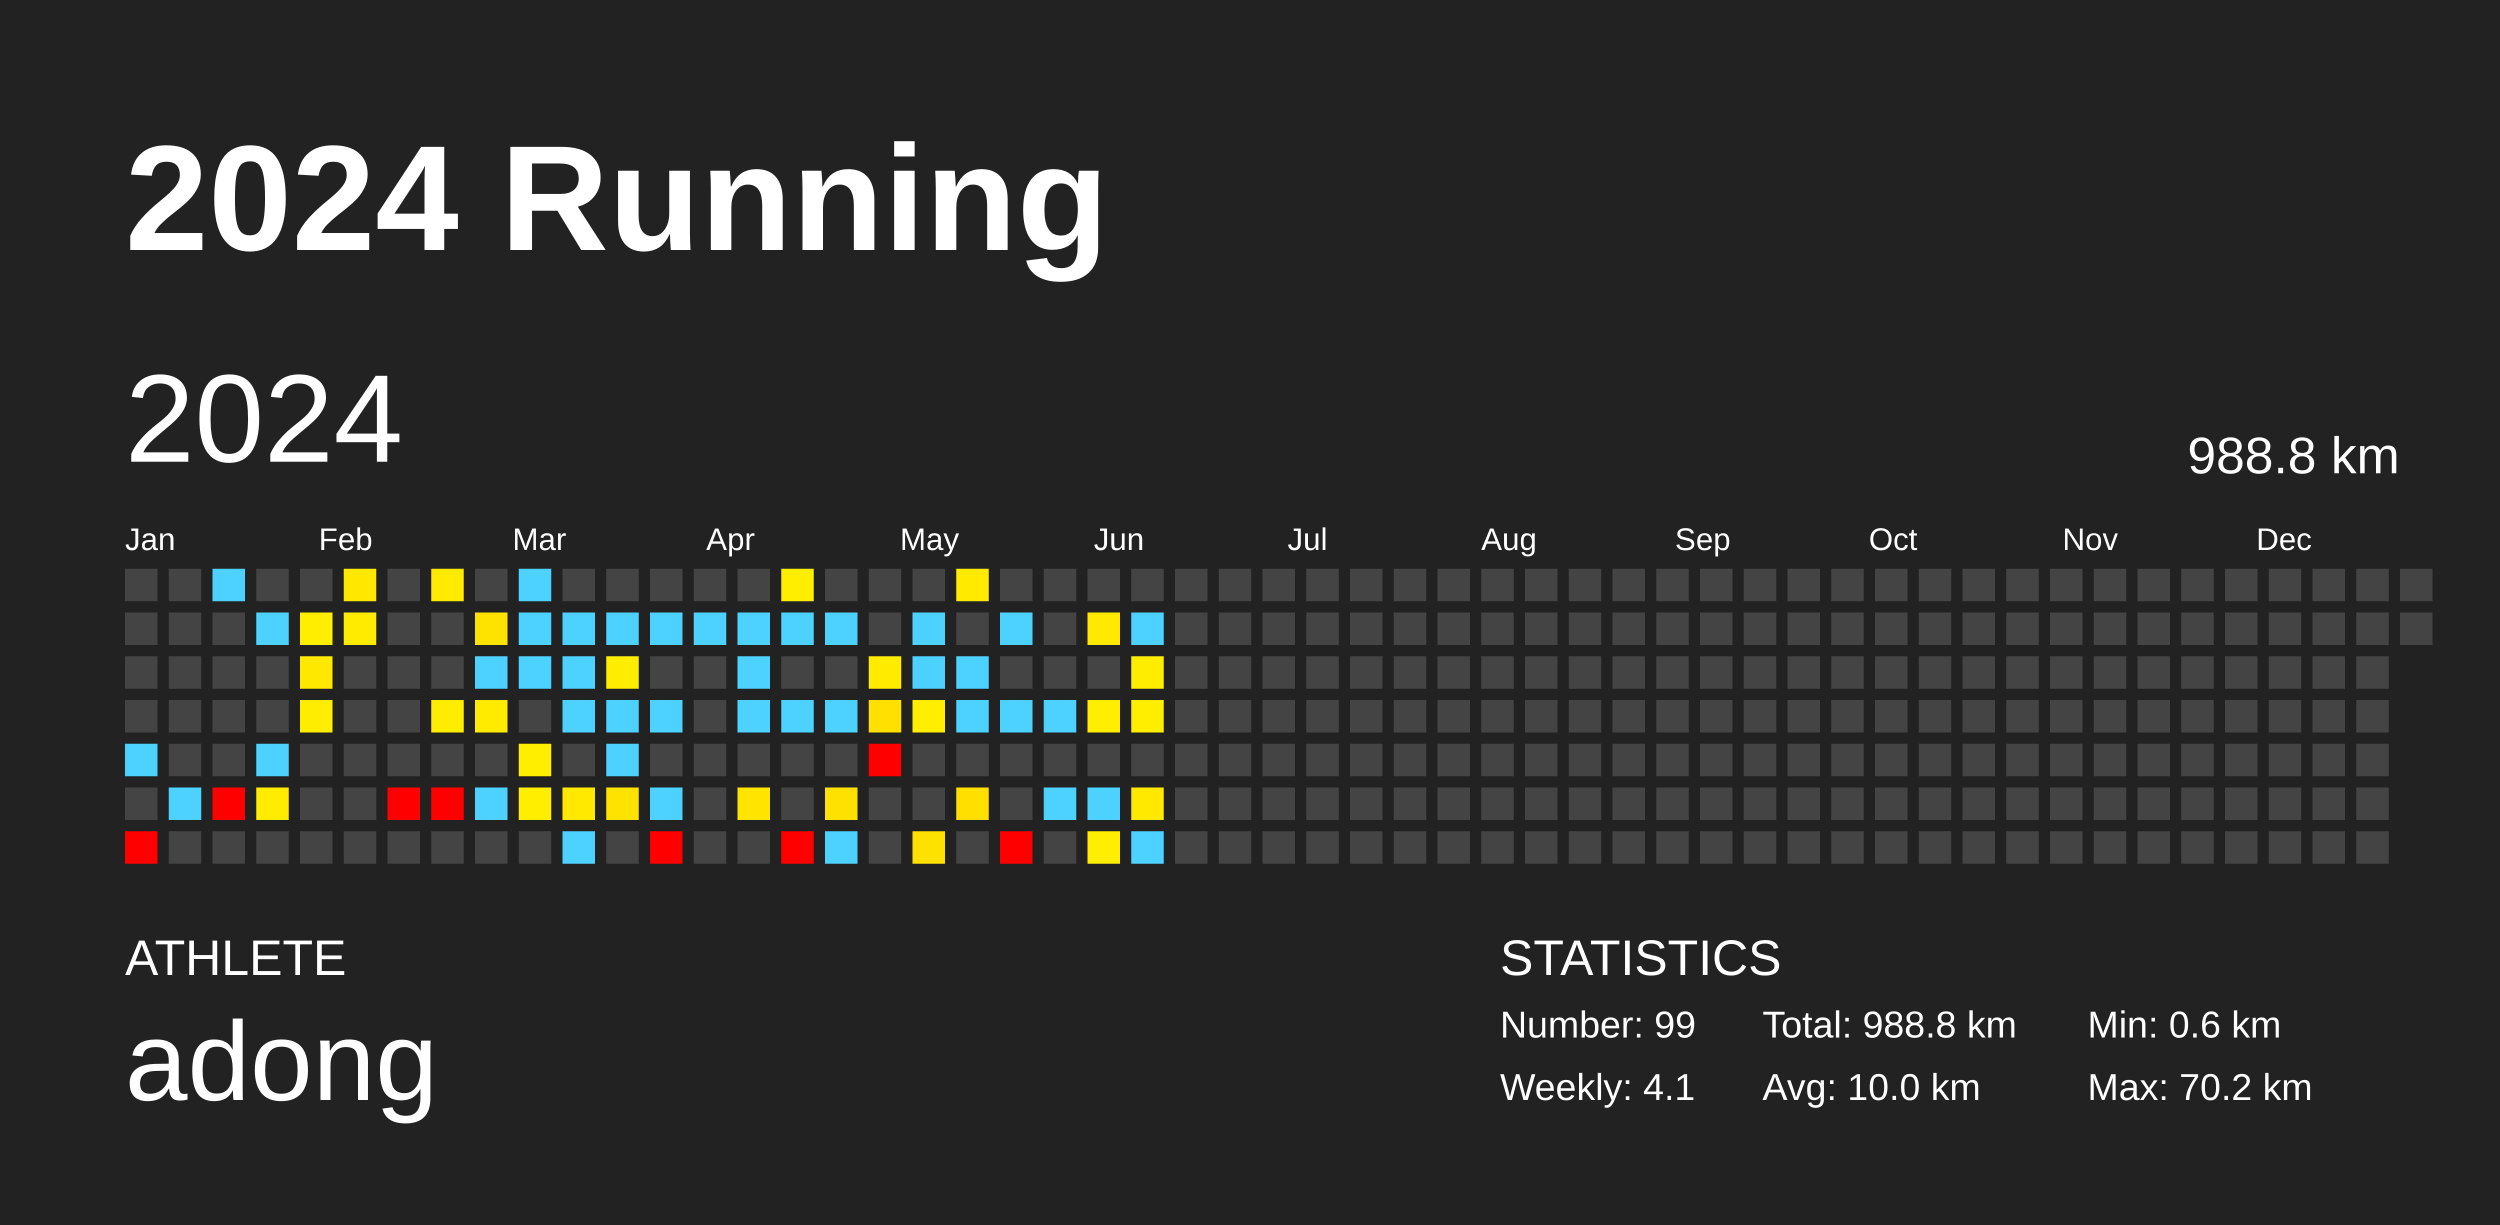
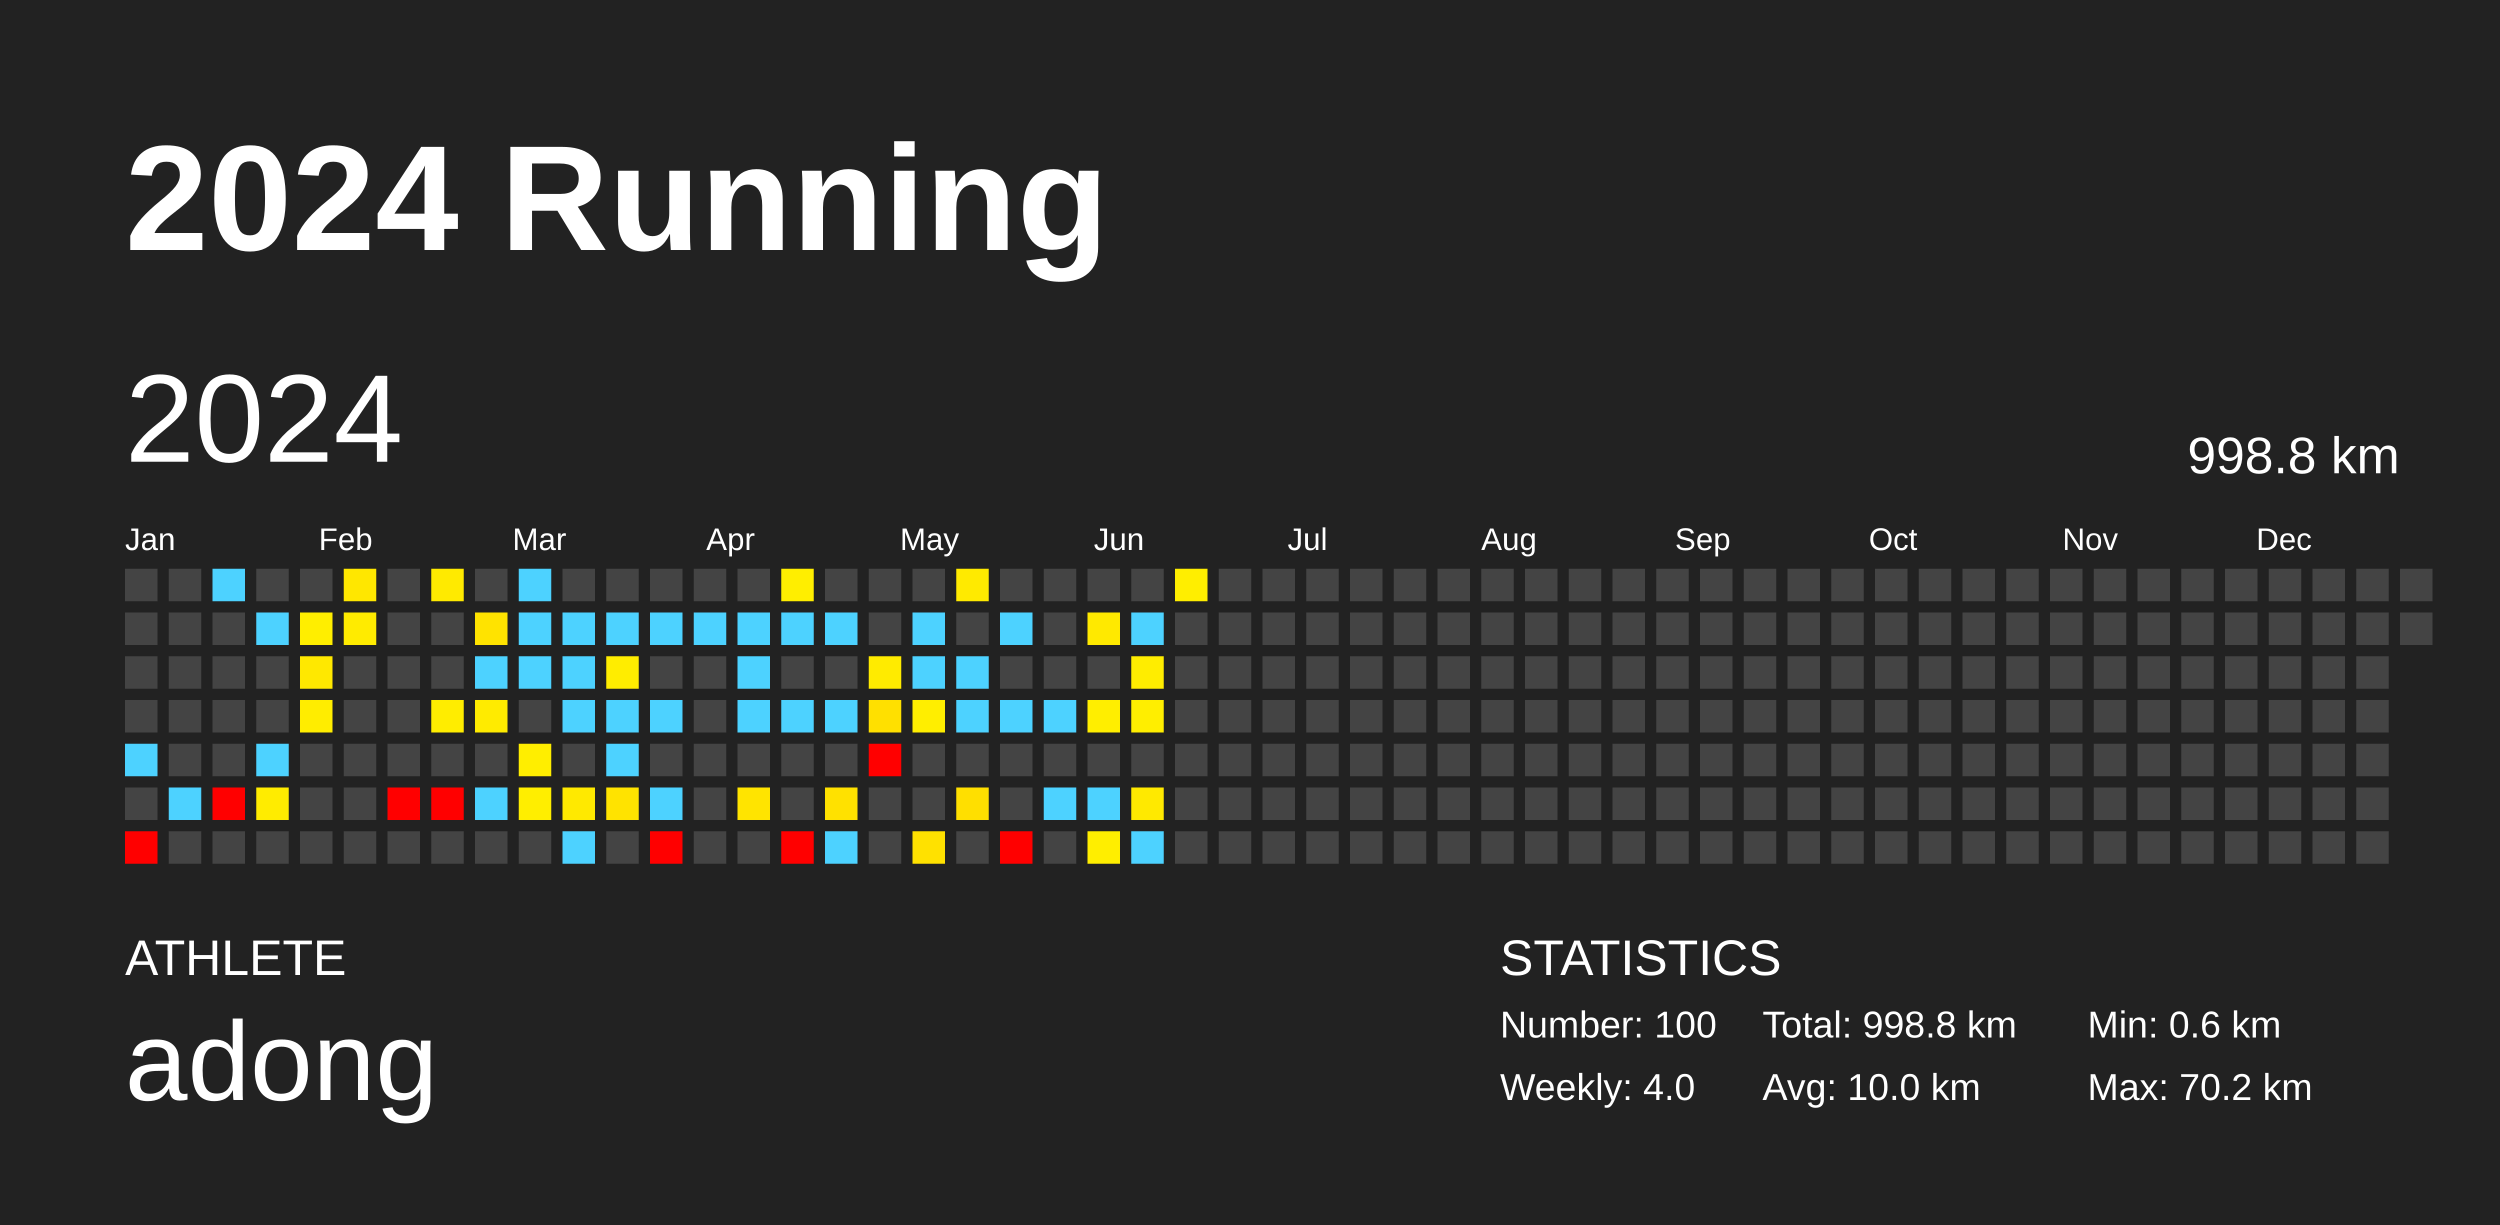
<svg xmlns="http://www.w3.org/2000/svg" baseProfile="full" height="98mm" version="1.1" viewBox="0,0,200,98" width="200mm">
  <defs />
  <rect fill="#222222" height="98" width="200" x="0" y="0" />
  <text fill="#FFFFFF" style="font-size:12px; font-family:Arial; font-weight:bold;" x="10" y="20">2024 Running</text>
  <text fill="#FFFFFF" style="font-size:4px; font-family:Arial" x="10" y="78">ATHLETE</text>
  <text fill="#FFFFFF" style="font-size:9px; font-family:Arial" x="10" y="88">adong</text>
  <text fill="#FFFFFF" style="font-size:4px; font-family:Arial" x="120" y="78">STATISTICS</text>
-   <text fill="#FFFFFF" style="font-size:3px; font-family:Arial" x="120" y="83">Number: 99</text>
-   <text fill="#FFFFFF" style="font-size:3px; font-family:Arial" x="120" y="88">Weekly: 4.1</text>
-   <text fill="#FFFFFF" style="font-size:3px; font-family:Arial" x="141" y="83">Total: 988.8 km</text>
+   <text fill="#FFFFFF" style="font-size:3px; font-family:Arial" x="120" y="83">Number: 100</text>
+   <text fill="#FFFFFF" style="font-size:3px; font-family:Arial" x="120" y="88">Weekly: 4.0</text>
+   <text fill="#FFFFFF" style="font-size:3px; font-family:Arial" x="141" y="83">Total: 998.8 km</text>
  <text fill="#FFFFFF" style="font-size:3px; font-family:Arial" x="141" y="88">Avg: 10.0 km</text>
  <text fill="#FFFFFF" style="font-size:3px; font-family:Arial" x="167" y="83">Min: 0.6 km</text>
  <text fill="#FFFFFF" style="font-size:3px; font-family:Arial" x="167" y="88">Max: 70.2 km</text>
  <text dominant-baseline="hanging" fill="#FFFFFF" style="font-size:10.0px; font-family:Arial;" x="10" y="30">2024</text>
-   <text dominant-baseline="hanging" fill="#FFFFFF" style="font-size:4.125px; font-family:Arial;" x="175" y="35">988.8 km</text>
+   <text dominant-baseline="hanging" fill="#FFFFFF" style="font-size:4.125px; font-family:Arial;" x="175" y="35">998.8 km</text>
  <text fill="#FFFFFF" style="font-size:2.5px; font-family:Arial" x="10.0" y="44">Jan</text>
  <text fill="#FFFFFF" style="font-size:2.5px; font-family:Arial" x="25.5" y="44">Feb</text>
  <text fill="#FFFFFF" style="font-size:2.5px; font-family:Arial" x="41.0" y="44">Mar</text>
  <text fill="#FFFFFF" style="font-size:2.5px; font-family:Arial" x="56.5" y="44">Apr</text>
  <text fill="#FFFFFF" style="font-size:2.5px; font-family:Arial" x="72.0" y="44">May</text>
  <text fill="#FFFFFF" style="font-size:2.5px; font-family:Arial" x="87.5" y="44">Jun</text>
  <text fill="#FFFFFF" style="font-size:2.5px; font-family:Arial" x="103.0" y="44">Jul</text>
  <text fill="#FFFFFF" style="font-size:2.5px; font-family:Arial" x="118.5" y="44">Aug</text>
  <text fill="#FFFFFF" style="font-size:2.5px; font-family:Arial" x="134.0" y="44">Sep</text>
  <text fill="#FFFFFF" style="font-size:2.5px; font-family:Arial" x="149.5" y="44">Oct</text>
  <text fill="#FFFFFF" style="font-size:2.5px; font-family:Arial" x="165.0" y="44">Nov</text>
  <text fill="#FFFFFF" style="font-size:2.5px; font-family:Arial" x="180.5" y="44">Dec</text>
  <rect fill="#444444" height="2.6" width="2.6" x="10.0" y="45.5" />
  <rect fill="#444444" height="2.6" width="2.6" x="10.0" y="49.0" />
  <rect fill="#444444" height="2.6" width="2.6" x="10.0" y="52.5" />
  <rect fill="#444444" height="2.6" width="2.6" x="10.0" y="56.0" />
  <rect fill="#4dd2ff" height="2.6" width="2.6" x="10.0" y="59.5" />
  <rect fill="#444444" height="2.6" width="2.6" x="10.0" y="63.0" />
  <rect fill="red" height="2.6" width="2.6" x="10.0" y="66.5" />
  <rect fill="#444444" height="2.6" width="2.6" x="13.5" y="45.5" />
  <rect fill="#444444" height="2.6" width="2.6" x="13.5" y="49.0" />
  <rect fill="#444444" height="2.6" width="2.6" x="13.5" y="52.5" />
  <rect fill="#444444" height="2.6" width="2.6" x="13.5" y="56.0" />
  <rect fill="#444444" height="2.6" width="2.6" x="13.5" y="59.5" />
  <rect fill="#4dd2ff" height="2.6" width="2.6" x="13.5" y="63.0" />
  <rect fill="#444444" height="2.6" width="2.6" x="13.5" y="66.5" />
  <rect fill="#4dd2ff" height="2.6" width="2.6" x="17.0" y="45.5" />
  <rect fill="#444444" height="2.6" width="2.6" x="17.0" y="49.0" />
  <rect fill="#444444" height="2.6" width="2.6" x="17.0" y="52.5" />
  <rect fill="#444444" height="2.6" width="2.6" x="17.0" y="56.0" />
  <rect fill="#444444" height="2.6" width="2.6" x="17.0" y="59.5" />
  <rect fill="red" height="2.6" width="2.6" x="17.0" y="63.0" />
  <rect fill="#444444" height="2.6" width="2.6" x="17.0" y="66.5" />
  <rect fill="#444444" height="2.6" width="2.6" x="20.5" y="45.5" />
  <rect fill="#4dd2ff" height="2.6" width="2.6" x="20.5" y="49.0" />
  <rect fill="#444444" height="2.6" width="2.6" x="20.5" y="52.5" />
  <rect fill="#444444" height="2.6" width="2.6" x="20.5" y="56.0" />
  <rect fill="#4dd2ff" height="2.6" width="2.6" x="20.5" y="59.5" />
  <rect fill="#ffec00" height="2.6" width="2.6" x="20.5" y="63.0" />
  <rect fill="#444444" height="2.6" width="2.6" x="20.5" y="66.5" />
  <rect fill="#444444" height="2.6" width="2.6" x="24.0" y="45.5" />
  <rect fill="#ffee00" height="2.6" width="2.6" x="24.0" y="49.0" />
  <rect fill="#ffe800" height="2.6" width="2.6" x="24.0" y="52.5" />
  <rect fill="#ffed00" height="2.6" width="2.6" x="24.0" y="56.0" />
  <rect fill="#444444" height="2.6" width="2.6" x="24.0" y="59.5" />
  <rect fill="#444444" height="2.6" width="2.6" x="24.0" y="63.0" />
  <rect fill="#444444" height="2.6" width="2.6" x="24.0" y="66.5" />
  <rect fill="#ffe700" height="2.6" width="2.6" x="27.5" y="45.5" />
  <rect fill="#ffeb00" height="2.6" width="2.6" x="27.5" y="49.0" />
  <rect fill="#444444" height="2.6" width="2.6" x="27.5" y="52.5" />
  <rect fill="#444444" height="2.6" width="2.6" x="27.5" y="56.0" />
  <rect fill="#444444" height="2.6" width="2.6" x="27.5" y="59.5" />
  <rect fill="#444444" height="2.6" width="2.6" x="27.5" y="63.0" />
  <rect fill="#444444" height="2.6" width="2.6" x="27.5" y="66.5" />
  <rect fill="#444444" height="2.6" width="2.6" x="31.0" y="45.5" />
  <rect fill="#444444" height="2.6" width="2.6" x="31.0" y="49.0" />
  <rect fill="#444444" height="2.6" width="2.6" x="31.0" y="52.5" />
  <rect fill="#444444" height="2.6" width="2.6" x="31.0" y="56.0" />
  <rect fill="#444444" height="2.6" width="2.6" x="31.0" y="59.5" />
  <rect fill="red" height="2.6" width="2.6" x="31.0" y="63.0" />
  <rect fill="#444444" height="2.6" width="2.6" x="31.0" y="66.5" />
  <rect fill="#ffea00" height="2.6" width="2.6" x="34.5" y="45.5" />
  <rect fill="#444444" height="2.6" width="2.6" x="34.5" y="49.0" />
  <rect fill="#444444" height="2.6" width="2.6" x="34.5" y="52.5" />
  <rect fill="#ffed00" height="2.6" width="2.6" x="34.5" y="56.0" />
  <rect fill="#444444" height="2.6" width="2.6" x="34.5" y="59.5" />
  <rect fill="red" height="2.6" width="2.6" x="34.5" y="63.0" />
  <rect fill="#444444" height="2.6" width="2.6" x="34.5" y="66.5" />
  <rect fill="#444444" height="2.6" width="2.6" x="38.0" y="45.5" />
  <rect fill="#ffe300" height="2.6" width="2.6" x="38.0" y="49.0" />
  <rect fill="#4dd2ff" height="2.6" width="2.6" x="38.0" y="52.5" />
  <rect fill="#ffeb00" height="2.6" width="2.6" x="38.0" y="56.0" />
  <rect fill="#444444" height="2.6" width="2.6" x="38.0" y="59.5" />
  <rect fill="#4dd2ff" height="2.6" width="2.6" x="38.0" y="63.0" />
  <rect fill="#444444" height="2.6" width="2.6" x="38.0" y="66.5" />
  <rect fill="#4dd2ff" height="2.6" width="2.6" x="41.5" y="45.5" />
  <rect fill="#4dd2ff" height="2.6" width="2.6" x="41.5" y="49.0" />
  <rect fill="#4dd2ff" height="2.6" width="2.6" x="41.5" y="52.5" />
  <rect fill="#444444" height="2.6" width="2.6" x="41.5" y="56.0" />
  <rect fill="#ffee00" height="2.6" width="2.6" x="41.5" y="59.5" />
  <rect fill="#ffee00" height="2.6" width="2.6" x="41.5" y="63.0" />
  <rect fill="#444444" height="2.6" width="2.6" x="41.5" y="66.5" />
  <rect fill="#444444" height="2.6" width="2.6" x="45.0" y="45.5" />
  <rect fill="#4dd2ff" height="2.6" width="2.6" x="45.0" y="49.0" />
  <rect fill="#4dd2ff" height="2.6" width="2.6" x="45.0" y="52.5" />
  <rect fill="#4dd2ff" height="2.6" width="2.6" x="45.0" y="56.0" />
  <rect fill="#444444" height="2.6" width="2.6" x="45.0" y="59.5" />
  <rect fill="#ffe900" height="2.6" width="2.6" x="45.0" y="63.0" />
  <rect fill="#4dd2ff" height="2.6" width="2.6" x="45.0" y="66.5" />
  <rect fill="#444444" height="2.6" width="2.6" x="48.5" y="45.5" />
  <rect fill="#4dd2ff" height="2.6" width="2.6" x="48.5" y="49.0" />
  <rect fill="#ffed00" height="2.6" width="2.6" x="48.5" y="52.5" />
  <rect fill="#4dd2ff" height="2.6" width="2.6" x="48.5" y="56.0" />
  <rect fill="#4dd2ff" height="2.6" width="2.6" x="48.5" y="59.5" />
  <rect fill="#ffe300" height="2.6" width="2.6" x="48.5" y="63.0" />
  <rect fill="#444444" height="2.6" width="2.6" x="48.5" y="66.5" />
  <rect fill="#444444" height="2.6" width="2.6" x="52.0" y="45.5" />
  <rect fill="#4dd2ff" height="2.6" width="2.6" x="52.0" y="49.0" />
  <rect fill="#444444" height="2.6" width="2.6" x="52.0" y="52.5" />
  <rect fill="#4dd2ff" height="2.6" width="2.6" x="52.0" y="56.0" />
  <rect fill="#444444" height="2.6" width="2.6" x="52.0" y="59.5" />
  <rect fill="#4dd2ff" height="2.6" width="2.6" x="52.0" y="63.0" />
  <rect fill="red" height="2.6" width="2.6" x="52.0" y="66.5" />
  <rect fill="#444444" height="2.6" width="2.6" x="55.5" y="45.5" />
  <rect fill="#4dd2ff" height="2.6" width="2.6" x="55.5" y="49.0" />
  <rect fill="#444444" height="2.6" width="2.6" x="55.5" y="52.5" />
  <rect fill="#444444" height="2.6" width="2.6" x="55.5" y="56.0" />
  <rect fill="#444444" height="2.6" width="2.6" x="55.5" y="59.5" />
  <rect fill="#444444" height="2.6" width="2.6" x="55.5" y="63.0" />
  <rect fill="#444444" height="2.6" width="2.6" x="55.5" y="66.5" />
  <rect fill="#444444" height="2.6" width="2.6" x="59.0" y="45.5" />
  <rect fill="#4dd2ff" height="2.6" width="2.6" x="59.0" y="49.0" />
  <rect fill="#4dd2ff" height="2.6" width="2.6" x="59.0" y="52.5" />
  <rect fill="#4dd2ff" height="2.6" width="2.6" x="59.0" y="56.0" />
  <rect fill="#444444" height="2.6" width="2.6" x="59.0" y="59.5" />
  <rect fill="#ffe400" height="2.6" width="2.6" x="59.0" y="63.0" />
  <rect fill="#444444" height="2.6" width="2.6" x="59.0" y="66.5" />
  <rect fill="#ffee00" height="2.6" width="2.6" x="62.5" y="45.5" />
  <rect fill="#4dd2ff" height="2.6" width="2.6" x="62.5" y="49.0" />
  <rect fill="#444444" height="2.6" width="2.6" x="62.5" y="52.5" />
  <rect fill="#4dd2ff" height="2.6" width="2.6" x="62.5" y="56.0" />
  <rect fill="#444444" height="2.6" width="2.6" x="62.5" y="59.5" />
  <rect fill="#444444" height="2.6" width="2.6" x="62.5" y="63.0" />
  <rect fill="red" height="2.6" width="2.6" x="62.5" y="66.5" />
  <rect fill="#444444" height="2.6" width="2.6" x="66.0" y="45.5" />
  <rect fill="#4dd2ff" height="2.6" width="2.6" x="66.0" y="49.0" />
  <rect fill="#444444" height="2.6" width="2.6" x="66.0" y="52.5" />
  <rect fill="#4dd2ff" height="2.6" width="2.6" x="66.0" y="56.0" />
  <rect fill="#444444" height="2.6" width="2.6" x="66.0" y="59.5" />
  <rect fill="#ffe100" height="2.6" width="2.6" x="66.0" y="63.0" />
  <rect fill="#4dd2ff" height="2.6" width="2.6" x="66.0" y="66.5" />
  <rect fill="#444444" height="2.6" width="2.6" x="69.5" y="45.5" />
  <rect fill="#444444" height="2.6" width="2.6" x="69.5" y="49.0" />
  <rect fill="#ffeb00" height="2.6" width="2.6" x="69.5" y="52.5" />
  <rect fill="#ffe000" height="2.6" width="2.6" x="69.5" y="56.0" />
  <rect fill="red" height="2.6" width="2.6" x="69.5" y="59.5" />
  <rect fill="#444444" height="2.6" width="2.6" x="69.5" y="63.0" />
  <rect fill="#444444" height="2.6" width="2.6" x="69.5" y="66.5" />
  <rect fill="#444444" height="2.6" width="2.6" x="73.0" y="45.5" />
  <rect fill="#4dd2ff" height="2.6" width="2.6" x="73.0" y="49.0" />
  <rect fill="#4dd2ff" height="2.6" width="2.6" x="73.0" y="52.5" />
  <rect fill="#ffee00" height="2.6" width="2.6" x="73.0" y="56.0" />
  <rect fill="#444444" height="2.6" width="2.6" x="73.0" y="59.5" />
  <rect fill="#444444" height="2.6" width="2.6" x="73.0" y="63.0" />
  <rect fill="#ffe100" height="2.6" width="2.6" x="73.0" y="66.5" />
  <rect fill="#ffea00" height="2.6" width="2.6" x="76.5" y="45.5" />
  <rect fill="#444444" height="2.6" width="2.6" x="76.5" y="49.0" />
  <rect fill="#4dd2ff" height="2.6" width="2.6" x="76.5" y="52.5" />
  <rect fill="#4dd2ff" height="2.6" width="2.6" x="76.5" y="56.0" />
  <rect fill="#444444" height="2.6" width="2.6" x="76.5" y="59.5" />
  <rect fill="#ffdf00" height="2.6" width="2.6" x="76.5" y="63.0" />
  <rect fill="#444444" height="2.6" width="2.6" x="76.5" y="66.5" />
  <rect fill="#444444" height="2.6" width="2.6" x="80.0" y="45.5" />
  <rect fill="#4dd2ff" height="2.6" width="2.6" x="80.0" y="49.0" />
  <rect fill="#444444" height="2.6" width="2.6" x="80.0" y="52.5" />
  <rect fill="#4dd2ff" height="2.6" width="2.6" x="80.0" y="56.0" />
  <rect fill="#444444" height="2.6" width="2.6" x="80.0" y="59.5" />
  <rect fill="#444444" height="2.6" width="2.6" x="80.0" y="63.0" />
  <rect fill="red" height="2.6" width="2.6" x="80.0" y="66.5" />
  <rect fill="#444444" height="2.6" width="2.6" x="83.5" y="45.5" />
  <rect fill="#444444" height="2.6" width="2.6" x="83.5" y="49.0" />
  <rect fill="#444444" height="2.6" width="2.6" x="83.5" y="52.5" />
  <rect fill="#4dd2ff" height="2.6" width="2.6" x="83.5" y="56.0" />
  <rect fill="#444444" height="2.6" width="2.6" x="83.5" y="59.5" />
  <rect fill="#4dd2ff" height="2.6" width="2.6" x="83.5" y="63.0" />
  <rect fill="#444444" height="2.6" width="2.6" x="83.5" y="66.5" />
  <rect fill="#444444" height="2.6" width="2.6" x="87.0" y="45.5" />
  <rect fill="#ffe900" height="2.6" width="2.6" x="87.0" y="49.0" />
  <rect fill="#444444" height="2.6" width="2.6" x="87.0" y="52.5" />
  <rect fill="#ffee00" height="2.6" width="2.6" x="87.0" y="56.0" />
  <rect fill="#444444" height="2.6" width="2.6" x="87.0" y="59.5" />
  <rect fill="#4dd2ff" height="2.6" width="2.6" x="87.0" y="63.0" />
  <rect fill="#ffee00" height="2.6" width="2.6" x="87.0" y="66.5" />
  <rect fill="#444444" height="2.6" width="2.6" x="90.5" y="45.5" />
  <rect fill="#4dd2ff" height="2.6" width="2.6" x="90.5" y="49.0" />
  <rect fill="#ffed00" height="2.6" width="2.6" x="90.5" y="52.5" />
  <rect fill="#ffee00" height="2.6" width="2.6" x="90.5" y="56.0" />
  <rect fill="#444444" height="2.6" width="2.6" x="90.5" y="59.5" />
  <rect fill="#ffe900" height="2.6" width="2.6" x="90.5" y="63.0" />
  <rect fill="#4dd2ff" height="2.6" width="2.6" x="90.5" y="66.5" />
-   <rect fill="#444444" height="2.6" width="2.6" x="94.0" y="45.5" />
+   <rect fill="#ffee00" height="2.6" width="2.6" x="94.0" y="45.5" />
  <rect fill="#444444" height="2.6" width="2.6" x="94.0" y="49.0" />
  <rect fill="#444444" height="2.6" width="2.6" x="94.0" y="52.5" />
  <rect fill="#444444" height="2.6" width="2.6" x="94.0" y="56.0" />
  <rect fill="#444444" height="2.6" width="2.6" x="94.0" y="59.5" />
  <rect fill="#444444" height="2.6" width="2.6" x="94.0" y="63.0" />
  <rect fill="#444444" height="2.6" width="2.6" x="94.0" y="66.5" />
  <rect fill="#444444" height="2.6" width="2.6" x="97.5" y="45.5" />
  <rect fill="#444444" height="2.6" width="2.6" x="97.5" y="49.0" />
  <rect fill="#444444" height="2.6" width="2.6" x="97.5" y="52.5" />
  <rect fill="#444444" height="2.6" width="2.6" x="97.5" y="56.0" />
  <rect fill="#444444" height="2.6" width="2.6" x="97.5" y="59.5" />
  <rect fill="#444444" height="2.6" width="2.6" x="97.5" y="63.0" />
  <rect fill="#444444" height="2.6" width="2.6" x="97.5" y="66.5" />
  <rect fill="#444444" height="2.6" width="2.6" x="101.0" y="45.5" />
  <rect fill="#444444" height="2.6" width="2.6" x="101.0" y="49.0" />
  <rect fill="#444444" height="2.6" width="2.6" x="101.0" y="52.5" />
  <rect fill="#444444" height="2.6" width="2.6" x="101.0" y="56.0" />
  <rect fill="#444444" height="2.6" width="2.6" x="101.0" y="59.5" />
  <rect fill="#444444" height="2.6" width="2.6" x="101.0" y="63.0" />
  <rect fill="#444444" height="2.6" width="2.6" x="101.0" y="66.5" />
  <rect fill="#444444" height="2.6" width="2.6" x="104.5" y="45.5" />
  <rect fill="#444444" height="2.6" width="2.6" x="104.5" y="49.0" />
  <rect fill="#444444" height="2.6" width="2.6" x="104.5" y="52.5" />
  <rect fill="#444444" height="2.6" width="2.6" x="104.5" y="56.0" />
  <rect fill="#444444" height="2.6" width="2.6" x="104.5" y="59.5" />
  <rect fill="#444444" height="2.6" width="2.6" x="104.5" y="63.0" />
  <rect fill="#444444" height="2.6" width="2.6" x="104.5" y="66.5" />
  <rect fill="#444444" height="2.6" width="2.6" x="108.0" y="45.5" />
  <rect fill="#444444" height="2.6" width="2.6" x="108.0" y="49.0" />
  <rect fill="#444444" height="2.6" width="2.6" x="108.0" y="52.5" />
  <rect fill="#444444" height="2.6" width="2.6" x="108.0" y="56.0" />
  <rect fill="#444444" height="2.6" width="2.6" x="108.0" y="59.5" />
  <rect fill="#444444" height="2.6" width="2.6" x="108.0" y="63.0" />
  <rect fill="#444444" height="2.6" width="2.6" x="108.0" y="66.5" />
  <rect fill="#444444" height="2.6" width="2.6" x="111.5" y="45.5" />
  <rect fill="#444444" height="2.6" width="2.6" x="111.5" y="49.0" />
  <rect fill="#444444" height="2.6" width="2.6" x="111.5" y="52.5" />
  <rect fill="#444444" height="2.6" width="2.6" x="111.5" y="56.0" />
  <rect fill="#444444" height="2.6" width="2.6" x="111.5" y="59.5" />
  <rect fill="#444444" height="2.6" width="2.6" x="111.5" y="63.0" />
  <rect fill="#444444" height="2.6" width="2.6" x="111.5" y="66.5" />
  <rect fill="#444444" height="2.6" width="2.6" x="115.0" y="45.5" />
  <rect fill="#444444" height="2.6" width="2.6" x="115.0" y="49.0" />
  <rect fill="#444444" height="2.6" width="2.6" x="115.0" y="52.5" />
  <rect fill="#444444" height="2.6" width="2.6" x="115.0" y="56.0" />
  <rect fill="#444444" height="2.6" width="2.6" x="115.0" y="59.5" />
  <rect fill="#444444" height="2.6" width="2.6" x="115.0" y="63.0" />
  <rect fill="#444444" height="2.6" width="2.6" x="115.0" y="66.5" />
  <rect fill="#444444" height="2.6" width="2.6" x="118.5" y="45.5" />
  <rect fill="#444444" height="2.6" width="2.6" x="118.5" y="49.0" />
  <rect fill="#444444" height="2.6" width="2.6" x="118.5" y="52.5" />
  <rect fill="#444444" height="2.6" width="2.6" x="118.5" y="56.0" />
  <rect fill="#444444" height="2.6" width="2.6" x="118.5" y="59.5" />
  <rect fill="#444444" height="2.6" width="2.6" x="118.5" y="63.0" />
  <rect fill="#444444" height="2.6" width="2.6" x="118.5" y="66.5" />
  <rect fill="#444444" height="2.6" width="2.6" x="122.0" y="45.5" />
  <rect fill="#444444" height="2.6" width="2.6" x="122.0" y="49.0" />
  <rect fill="#444444" height="2.6" width="2.6" x="122.0" y="52.5" />
  <rect fill="#444444" height="2.6" width="2.6" x="122.0" y="56.0" />
  <rect fill="#444444" height="2.6" width="2.6" x="122.0" y="59.5" />
  <rect fill="#444444" height="2.6" width="2.6" x="122.0" y="63.0" />
  <rect fill="#444444" height="2.6" width="2.6" x="122.0" y="66.5" />
  <rect fill="#444444" height="2.6" width="2.6" x="125.5" y="45.5" />
  <rect fill="#444444" height="2.6" width="2.6" x="125.5" y="49.0" />
  <rect fill="#444444" height="2.6" width="2.6" x="125.5" y="52.5" />
  <rect fill="#444444" height="2.6" width="2.6" x="125.5" y="56.0" />
  <rect fill="#444444" height="2.6" width="2.6" x="125.5" y="59.5" />
  <rect fill="#444444" height="2.6" width="2.6" x="125.5" y="63.0" />
  <rect fill="#444444" height="2.6" width="2.6" x="125.5" y="66.5" />
  <rect fill="#444444" height="2.6" width="2.6" x="129.0" y="45.5" />
  <rect fill="#444444" height="2.6" width="2.6" x="129.0" y="49.0" />
  <rect fill="#444444" height="2.6" width="2.6" x="129.0" y="52.5" />
  <rect fill="#444444" height="2.6" width="2.6" x="129.0" y="56.0" />
  <rect fill="#444444" height="2.6" width="2.6" x="129.0" y="59.5" />
  <rect fill="#444444" height="2.6" width="2.6" x="129.0" y="63.0" />
  <rect fill="#444444" height="2.6" width="2.6" x="129.0" y="66.5" />
  <rect fill="#444444" height="2.6" width="2.6" x="132.5" y="45.5" />
  <rect fill="#444444" height="2.6" width="2.6" x="132.5" y="49.0" />
  <rect fill="#444444" height="2.6" width="2.6" x="132.5" y="52.5" />
  <rect fill="#444444" height="2.6" width="2.6" x="132.5" y="56.0" />
  <rect fill="#444444" height="2.6" width="2.6" x="132.5" y="59.5" />
  <rect fill="#444444" height="2.6" width="2.6" x="132.5" y="63.0" />
  <rect fill="#444444" height="2.6" width="2.6" x="132.5" y="66.5" />
  <rect fill="#444444" height="2.6" width="2.6" x="136.0" y="45.5" />
  <rect fill="#444444" height="2.6" width="2.6" x="136.0" y="49.0" />
  <rect fill="#444444" height="2.6" width="2.6" x="136.0" y="52.5" />
  <rect fill="#444444" height="2.6" width="2.6" x="136.0" y="56.0" />
  <rect fill="#444444" height="2.6" width="2.6" x="136.0" y="59.5" />
  <rect fill="#444444" height="2.6" width="2.6" x="136.0" y="63.0" />
  <rect fill="#444444" height="2.6" width="2.6" x="136.0" y="66.5" />
  <rect fill="#444444" height="2.6" width="2.6" x="139.5" y="45.5" />
  <rect fill="#444444" height="2.6" width="2.6" x="139.5" y="49.0" />
  <rect fill="#444444" height="2.6" width="2.6" x="139.5" y="52.5" />
  <rect fill="#444444" height="2.6" width="2.6" x="139.5" y="56.0" />
  <rect fill="#444444" height="2.6" width="2.6" x="139.5" y="59.5" />
  <rect fill="#444444" height="2.6" width="2.6" x="139.5" y="63.0" />
  <rect fill="#444444" height="2.6" width="2.6" x="139.5" y="66.5" />
  <rect fill="#444444" height="2.6" width="2.6" x="143.0" y="45.5" />
  <rect fill="#444444" height="2.6" width="2.6" x="143.0" y="49.0" />
  <rect fill="#444444" height="2.6" width="2.6" x="143.0" y="52.5" />
  <rect fill="#444444" height="2.6" width="2.6" x="143.0" y="56.0" />
  <rect fill="#444444" height="2.6" width="2.6" x="143.0" y="59.5" />
  <rect fill="#444444" height="2.6" width="2.6" x="143.0" y="63.0" />
  <rect fill="#444444" height="2.6" width="2.6" x="143.0" y="66.5" />
  <rect fill="#444444" height="2.6" width="2.6" x="146.5" y="45.5" />
  <rect fill="#444444" height="2.6" width="2.6" x="146.5" y="49.0" />
  <rect fill="#444444" height="2.6" width="2.6" x="146.5" y="52.5" />
  <rect fill="#444444" height="2.6" width="2.6" x="146.5" y="56.0" />
  <rect fill="#444444" height="2.6" width="2.6" x="146.5" y="59.5" />
  <rect fill="#444444" height="2.6" width="2.6" x="146.5" y="63.0" />
  <rect fill="#444444" height="2.6" width="2.6" x="146.5" y="66.5" />
  <rect fill="#444444" height="2.6" width="2.6" x="150.0" y="45.5" />
  <rect fill="#444444" height="2.6" width="2.6" x="150.0" y="49.0" />
  <rect fill="#444444" height="2.6" width="2.6" x="150.0" y="52.5" />
  <rect fill="#444444" height="2.6" width="2.6" x="150.0" y="56.0" />
  <rect fill="#444444" height="2.6" width="2.6" x="150.0" y="59.5" />
  <rect fill="#444444" height="2.6" width="2.6" x="150.0" y="63.0" />
  <rect fill="#444444" height="2.6" width="2.6" x="150.0" y="66.5" />
  <rect fill="#444444" height="2.6" width="2.6" x="153.5" y="45.5" />
  <rect fill="#444444" height="2.6" width="2.6" x="153.5" y="49.0" />
  <rect fill="#444444" height="2.6" width="2.6" x="153.5" y="52.5" />
  <rect fill="#444444" height="2.6" width="2.6" x="153.5" y="56.0" />
  <rect fill="#444444" height="2.6" width="2.6" x="153.5" y="59.5" />
  <rect fill="#444444" height="2.6" width="2.6" x="153.5" y="63.0" />
  <rect fill="#444444" height="2.6" width="2.6" x="153.5" y="66.5" />
  <rect fill="#444444" height="2.6" width="2.6" x="157.0" y="45.5" />
  <rect fill="#444444" height="2.6" width="2.6" x="157.0" y="49.0" />
  <rect fill="#444444" height="2.6" width="2.6" x="157.0" y="52.5" />
  <rect fill="#444444" height="2.6" width="2.6" x="157.0" y="56.0" />
  <rect fill="#444444" height="2.6" width="2.6" x="157.0" y="59.5" />
  <rect fill="#444444" height="2.6" width="2.6" x="157.0" y="63.0" />
  <rect fill="#444444" height="2.6" width="2.6" x="157.0" y="66.5" />
  <rect fill="#444444" height="2.6" width="2.6" x="160.5" y="45.5" />
  <rect fill="#444444" height="2.6" width="2.6" x="160.5" y="49.0" />
  <rect fill="#444444" height="2.6" width="2.6" x="160.5" y="52.5" />
  <rect fill="#444444" height="2.6" width="2.6" x="160.5" y="56.0" />
  <rect fill="#444444" height="2.6" width="2.6" x="160.5" y="59.5" />
  <rect fill="#444444" height="2.6" width="2.6" x="160.5" y="63.0" />
  <rect fill="#444444" height="2.6" width="2.6" x="160.5" y="66.5" />
  <rect fill="#444444" height="2.6" width="2.6" x="164.0" y="45.5" />
  <rect fill="#444444" height="2.6" width="2.6" x="164.0" y="49.0" />
  <rect fill="#444444" height="2.6" width="2.6" x="164.0" y="52.5" />
  <rect fill="#444444" height="2.6" width="2.6" x="164.0" y="56.0" />
  <rect fill="#444444" height="2.6" width="2.6" x="164.0" y="59.5" />
  <rect fill="#444444" height="2.6" width="2.6" x="164.0" y="63.0" />
  <rect fill="#444444" height="2.6" width="2.6" x="164.0" y="66.5" />
  <rect fill="#444444" height="2.6" width="2.6" x="167.5" y="45.5" />
  <rect fill="#444444" height="2.6" width="2.6" x="167.5" y="49.0" />
  <rect fill="#444444" height="2.6" width="2.6" x="167.5" y="52.5" />
  <rect fill="#444444" height="2.6" width="2.6" x="167.5" y="56.0" />
  <rect fill="#444444" height="2.6" width="2.6" x="167.5" y="59.5" />
  <rect fill="#444444" height="2.6" width="2.6" x="167.5" y="63.0" />
  <rect fill="#444444" height="2.6" width="2.6" x="167.5" y="66.5" />
  <rect fill="#444444" height="2.6" width="2.6" x="171.0" y="45.5" />
  <rect fill="#444444" height="2.6" width="2.6" x="171.0" y="49.0" />
  <rect fill="#444444" height="2.6" width="2.6" x="171.0" y="52.5" />
  <rect fill="#444444" height="2.6" width="2.6" x="171.0" y="56.0" />
  <rect fill="#444444" height="2.6" width="2.6" x="171.0" y="59.5" />
  <rect fill="#444444" height="2.6" width="2.6" x="171.0" y="63.0" />
  <rect fill="#444444" height="2.6" width="2.6" x="171.0" y="66.5" />
  <rect fill="#444444" height="2.6" width="2.6" x="174.5" y="45.5" />
  <rect fill="#444444" height="2.6" width="2.6" x="174.5" y="49.0" />
  <rect fill="#444444" height="2.6" width="2.6" x="174.5" y="52.5" />
  <rect fill="#444444" height="2.6" width="2.6" x="174.5" y="56.0" />
  <rect fill="#444444" height="2.6" width="2.6" x="174.5" y="59.5" />
  <rect fill="#444444" height="2.6" width="2.6" x="174.5" y="63.0" />
  <rect fill="#444444" height="2.6" width="2.6" x="174.5" y="66.5" />
  <rect fill="#444444" height="2.6" width="2.6" x="178.0" y="45.5" />
  <rect fill="#444444" height="2.6" width="2.6" x="178.0" y="49.0" />
  <rect fill="#444444" height="2.6" width="2.6" x="178.0" y="52.5" />
  <rect fill="#444444" height="2.6" width="2.6" x="178.0" y="56.0" />
  <rect fill="#444444" height="2.6" width="2.6" x="178.0" y="59.5" />
  <rect fill="#444444" height="2.6" width="2.6" x="178.0" y="63.0" />
  <rect fill="#444444" height="2.6" width="2.6" x="178.0" y="66.5" />
  <rect fill="#444444" height="2.6" width="2.6" x="181.5" y="45.5" />
  <rect fill="#444444" height="2.6" width="2.6" x="181.5" y="49.0" />
  <rect fill="#444444" height="2.6" width="2.6" x="181.5" y="52.5" />
  <rect fill="#444444" height="2.6" width="2.6" x="181.5" y="56.0" />
  <rect fill="#444444" height="2.6" width="2.6" x="181.5" y="59.5" />
  <rect fill="#444444" height="2.6" width="2.6" x="181.5" y="63.0" />
  <rect fill="#444444" height="2.6" width="2.6" x="181.5" y="66.5" />
  <rect fill="#444444" height="2.6" width="2.6" x="185.0" y="45.5" />
  <rect fill="#444444" height="2.6" width="2.6" x="185.0" y="49.0" />
  <rect fill="#444444" height="2.6" width="2.6" x="185.0" y="52.5" />
  <rect fill="#444444" height="2.6" width="2.6" x="185.0" y="56.0" />
  <rect fill="#444444" height="2.6" width="2.6" x="185.0" y="59.5" />
  <rect fill="#444444" height="2.6" width="2.6" x="185.0" y="63.0" />
  <rect fill="#444444" height="2.6" width="2.6" x="185.0" y="66.5" />
  <rect fill="#444444" height="2.6" width="2.6" x="188.5" y="45.5" />
  <rect fill="#444444" height="2.6" width="2.6" x="188.5" y="49.0" />
  <rect fill="#444444" height="2.6" width="2.6" x="188.5" y="52.5" />
  <rect fill="#444444" height="2.6" width="2.6" x="188.5" y="56.0" />
  <rect fill="#444444" height="2.6" width="2.6" x="188.5" y="59.5" />
  <rect fill="#444444" height="2.6" width="2.6" x="188.5" y="63.0" />
  <rect fill="#444444" height="2.6" width="2.6" x="188.5" y="66.5" />
  <rect fill="#444444" height="2.6" width="2.6" x="192.0" y="45.5" />
  <rect fill="#444444" height="2.6" width="2.6" x="192.0" y="49.0" />
</svg>
